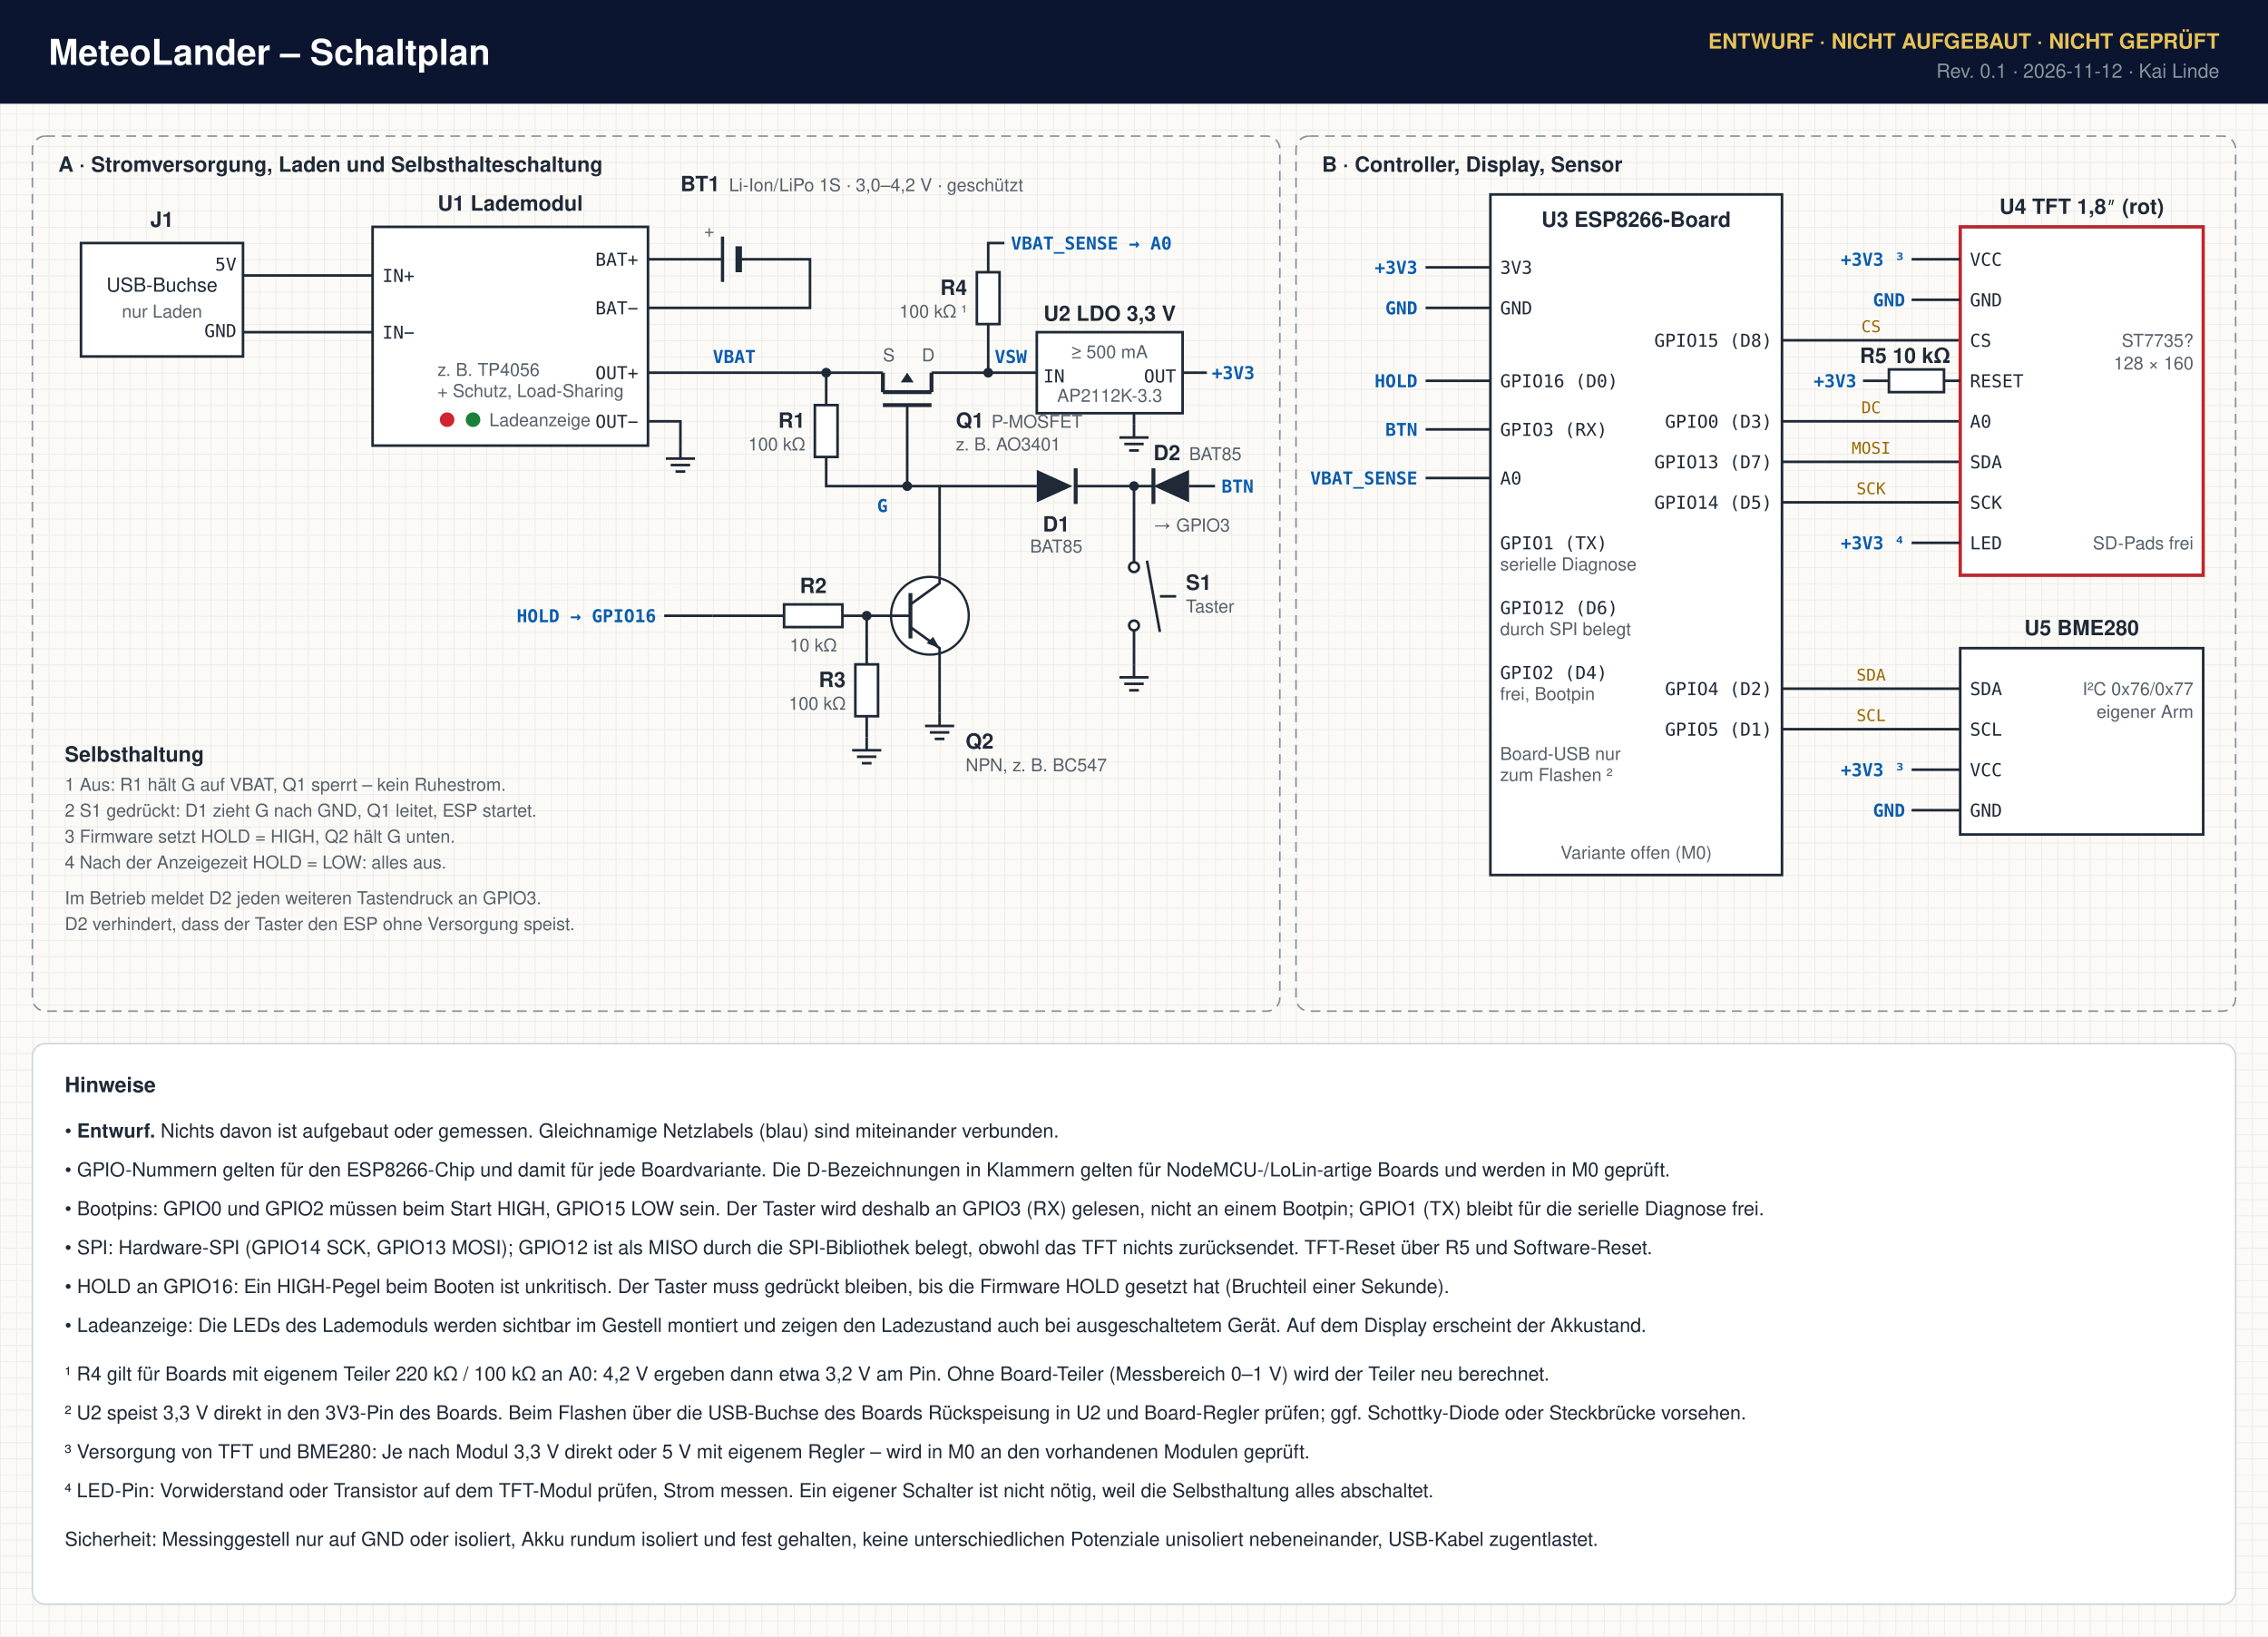
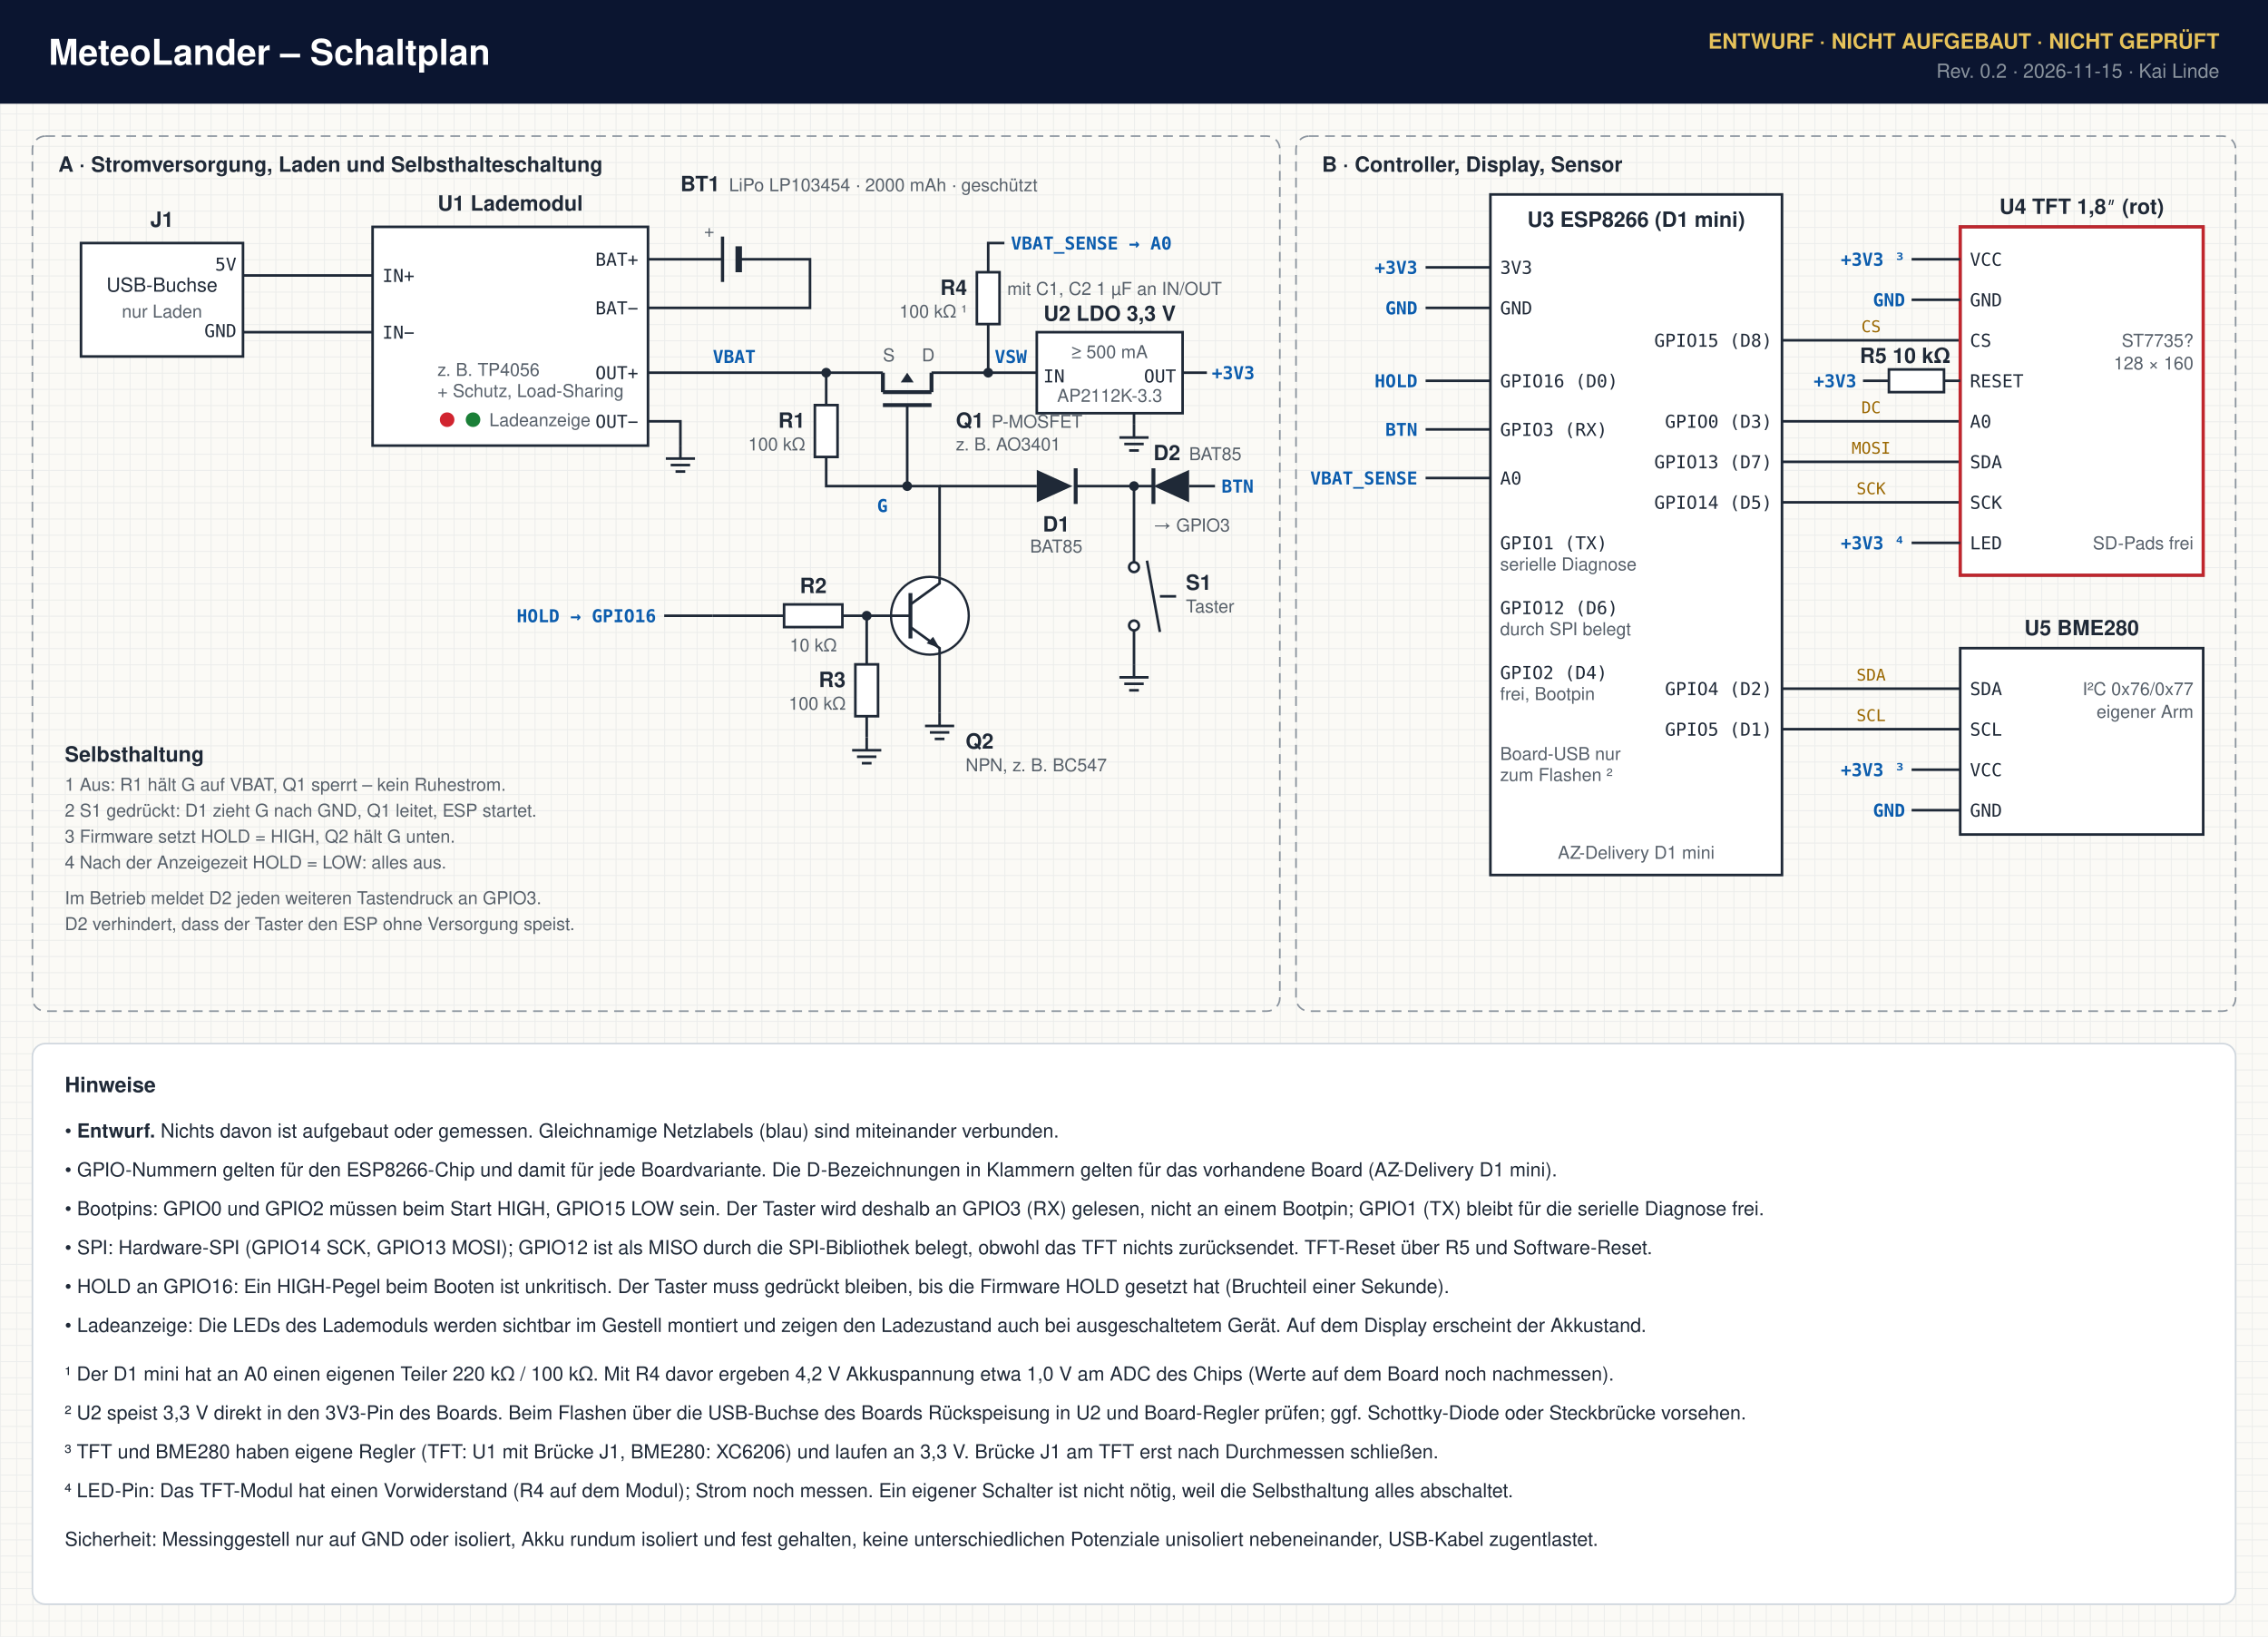
<svg xmlns="http://www.w3.org/2000/svg" viewBox="0 0 1400 1010" width="1400" height="1010" role="img" aria-label="Schaltplanentwurf MeteoLander: Akku, Lademodul, Selbsthalteschaltung, ESP8266, TFT und BME280">
  <defs>
    <pattern id="grid" width="10" height="10" patternUnits="userSpaceOnUse">
      <path d="M10 0H0V10" fill="none" stroke="#1b3a5c" stroke-opacity="0.07" />
    </pattern>
    <g id="gnd">
      <path d="M0 0v8M-9 8h18M-6 12h12M-3 16h6" stroke="#1f2937" stroke-width="1.6" fill="none" />
    </g>
  </defs>
  <style>
    .w { stroke: #1f2937; stroke-width: 1.6; fill: none; }
    .part { fill: #ffffff; stroke: #1f2937; stroke-width: 1.6; }
    .t { font-family: -apple-system, 'Segoe UI', Helvetica, Arial, sans-serif; font-size: 12px; fill: #1f2937; }
    .ref { font-family: -apple-system, 'Segoe UI', Helvetica, Arial, sans-serif; font-size: 13px; font-weight: 700; fill: #1f2937; }
    .sub { font-family: -apple-system, 'Segoe UI', Helvetica, Arial, sans-serif; font-size: 11px; fill: #57606a; }
    .pin { font-family: ui-monospace, SFMono-Regular, Menlo, Consolas, monospace; font-size: 11px; fill: #1f2937; }
    .net { font-family: ui-monospace, SFMono-Regular, Menlo, Consolas, monospace; font-size: 11px; font-weight: 700; fill: #0b5cad; }
    .sig { font-family: ui-monospace, SFMono-Regular, Menlo, Consolas, monospace; font-size: 10px; fill: #9a6700; }
    .dot { fill: #1f2937; }
  </style>
  <rect width="1400" height="1010" fill="#fbfaf6" />
  <rect width="1400" height="1010" fill="url(#grid)" />
  <rect x="0" y="0" width="1400" height="64" fill="#0b1530" />
  <text x="30" y="40" font-family="-apple-system, 'Segoe UI', Helvetica, Arial, sans-serif" font-size="22" font-weight="700" fill="#ffffff">MeteoLander – Schaltplan</text>
  <text x="1370" y="30" text-anchor="end" font-family="-apple-system, 'Segoe UI', Helvetica, Arial, sans-serif" font-size="13" fill="#e6c25a" font-weight="600">ENTWURF · NICHT AUFGEBAUT · NICHT GEPRÜFT</text>
-   <text x="1370" y="48" text-anchor="end" font-family="-apple-system, 'Segoe UI', Helvetica, Arial, sans-serif" font-size="12" fill="#8b949e">Rev. 0.1 · 2026-11-12 · Kai Linde</text>
+   <text x="1370" y="48" text-anchor="end" font-family="-apple-system, 'Segoe UI', Helvetica, Arial, sans-serif" font-size="12" fill="#8b949e">Rev. 0.2 · 2026-11-15 · Kai Linde</text>
  <rect x="20" y="84" width="770" height="540" rx="8" fill="none" stroke="#8b949e" stroke-dasharray="6 4" />
  <text x="36" y="106" class="ref" fill="#57606a">A · Stromversorgung, Laden und Selbsthalteschaltung</text>
  <rect x="50" y="150" width="100" height="70" class="part" />
  <text x="100" y="140" text-anchor="middle" class="ref">J1</text>
  <text x="100" y="180" text-anchor="middle" class="t">USB-Buchse</text>
  <text x="100" y="196" text-anchor="middle" class="sub">nur Laden</text>
  <text x="146" y="167" text-anchor="end" class="pin">5V</text>
  <text x="146" y="208" text-anchor="end" class="pin">GND</text>
  <path d="M150 170H230M150 205H230" class="w" />
  <rect x="230" y="140" width="170" height="135" class="part" />
  <text x="315" y="130" text-anchor="middle" class="ref">U1 Lademodul</text>
  <text x="236" y="174" class="pin">IN+</text>
  <text x="236" y="209" class="pin">IN−</text>
  <text x="394" y="164" text-anchor="end" class="pin">BAT+</text>
  <text x="394" y="194" text-anchor="end" class="pin">BAT−</text>
  <text x="394" y="234" text-anchor="end" class="pin">OUT+</text>
  <text x="394" y="264" text-anchor="end" class="pin">OUT−</text>
  <text x="270" y="232" class="sub">z. B. TP4056</text>
  <text x="270" y="245" class="sub">+ Schutz, Load-Sharing</text>
  <circle cx="276" cy="259" r="4.5" fill="#d1242f" />
  <circle cx="292" cy="259" r="4.5" fill="#1a7f37" />
  <text x="302" y="263" class="sub">Ladeanzeige</text>
  <path d="M400 160H446M456 160H500V190H400" class="w" />
  <path d="M446 146V174" stroke="#1f2937" stroke-width="2" />
  <path d="M456 152V168" stroke="#1f2937" stroke-width="4" />
  <text x="441" y="146" text-anchor="end" class="sub">+</text>
  <text x="420" y="118" class="ref">BT1</text>
-   <text x="450" y="118" class="sub">Li-Ion/LiPo 1S · 3,0–4,2 V · geschützt</text>
+   <text x="450" y="118" class="sub">LiPo LP103454 · 2000 mAh · geschützt</text>
  <path d="M400 260H420V275" class="w" />
  <use href="#gnd" x="420" y="275" />
  <path d="M400 230H545" class="w" />
  <text x="440" y="224" class="net">VBAT</text>
  <circle cx="510" cy="230" r="3" class="dot" />
  <path d="M510 230V250M510 282V300H560" class="w" />
  <rect x="503" y="250" width="14" height="32" class="part" />
  <text x="497" y="264" text-anchor="end" class="ref">R1</text>
  <text x="497" y="278" text-anchor="end" class="sub">100 kΩ</text>
  <path d="M545 230V242M575 242V230M545 242H575" stroke="#1f2937" stroke-width="2.4" fill="none" />
  <path d="M545 250H575" stroke="#1f2937" stroke-width="2.4" />
  <path d="M560 250V300" class="w" />
  <path d="M556 236l4 -6 4 6z" fill="#1f2937" />
  <text x="545" y="223" class="sub">S</text>
  <text x="569" y="223" class="sub">D</text>
  <text x="590" y="264" class="ref">Q1</text>
  <text x="612" y="264" class="sub">P-MOSFET</text>
  <text x="590" y="278" class="sub">z. B. AO3401</text>
  <path d="M575 230H640" class="w" />
  <circle cx="610" cy="230" r="3" class="dot" />
  <text x="614" y="224" class="net">VSW</text>
  <rect x="640" y="205" width="90" height="50" class="part" />
  <text x="685" y="198" text-anchor="middle" class="ref">U2 LDO 3,3 V</text>
  <text x="685" y="221" text-anchor="middle" class="sub">≥ 500 mA</text>
  <text x="685" y="248" text-anchor="middle" class="sub">AP2112K-3.3</text>
  <text x="644" y="236" class="pin">IN</text>
  <text x="726" y="236" text-anchor="end" class="pin">OUT</text>
  <path d="M730 230H745" class="w" />
  <text x="748" y="234" class="net">+3V3</text>
  <path d="M700 255V262" class="w" />
  <use href="#gnd" x="700" y="262" />
+   <text x="688" y="182" text-anchor="middle" class="sub">mit C1, C2 1 µF an IN/OUT</text>
  <path d="M610 230V200M610 168V150H620" class="w" />
  <rect x="603" y="168" width="14" height="32" class="part" />
  <text x="597" y="182" text-anchor="end" class="ref">R4</text>
  <text x="597" y="196" text-anchor="end" class="sub">100 kΩ ¹</text>
  <text x="624" y="154" class="net">VBAT_SENSE → A0</text>
  <circle cx="560" cy="300" r="3" class="dot" />
  <text x="548" y="316" text-anchor="end" class="net">G</text>
  <path d="M560 300H580V356" class="w" />
  <circle cx="574" cy="380" r="24" fill="#ffffff" stroke="#1f2937" stroke-width="1.4" />
  <path d="M562 366V394" stroke="#1f2937" stroke-width="2.4" />
  <path d="M562 373L580 360V356M562 387L580 400V440" class="w" />
  <path d="M572 397l8 3 -4 -7z" fill="#1f2937" />
  <use href="#gnd" x="580" y="440" />
  <text x="596" y="462" class="ref">Q2</text>
  <text x="596" y="476" class="sub">NPN, z. B. BC547</text>
  <path d="M562 380H520M484 380H440" class="w" />
  <rect x="484" y="373" width="36" height="14" class="part" />
  <text x="502" y="366" text-anchor="middle" class="ref">R2</text>
  <text x="502" y="402" text-anchor="middle" class="sub">10 kΩ</text>
  <circle cx="535" cy="380" r="3" class="dot" />
  <path d="M535 380V410M535 442V455" class="w" />
  <rect x="528" y="410" width="14" height="32" class="part" />
  <text x="522" y="424" text-anchor="end" class="ref">R3</text>
  <text x="522" y="438" text-anchor="end" class="sub">100 kΩ</text>
  <use href="#gnd" x="535" y="455" />
  <path d="M440 380H410" class="w" />
  <text x="405" y="384" text-anchor="end" class="net">HOLD → GPIO16</text>
  <path d="M580 300H640M664 300H700" class="w" />
  <path d="M640 290V310L662 300Z" fill="#1f2937" />
  <path d="M664 289V311" stroke="#1f2937" stroke-width="2.4" />
  <text x="652" y="328" text-anchor="middle" class="ref">D1</text>
  <text x="652" y="341" text-anchor="middle" class="sub">BAT85</text>
  <circle cx="700" cy="300" r="3" class="dot" />
  <path d="M700 300V350M700 386V410" class="w" />
  <circle cx="700" cy="350" r="3" fill="#ffffff" stroke="#1f2937" stroke-width="1.6" />
  <circle cx="700" cy="386" r="3" fill="#ffffff" stroke="#1f2937" stroke-width="1.6" />
  <path d="M708 346L716 390M716 368H726" class="w" />
  <use href="#gnd" x="700" y="410" />
  <text x="732" y="364" class="ref">S1</text>
  <text x="732" y="378" class="sub">Taster</text>
  <path d="M700 300H712M734 300H750" class="w" />
  <path d="M734 290V310L712 300Z" fill="#1f2937" />
  <path d="M712 289V311" stroke="#1f2937" stroke-width="2.4" />
  <text x="712" y="284" class="ref">D2</text>
  <text x="734" y="284" class="sub">BAT85</text>
  <text x="754" y="304" class="net">BTN</text>
  <text x="712" y="328" class="sub">→ GPIO3</text>
  <g transform="translate(40 470)">
    <text class="ref" y="0">Selbsthaltung</text>
    <text class="sub" y="18">1  Aus: R1 hält G auf VBAT, Q1 sperrt – kein Ruhestrom.</text>
    <text class="sub" y="34">2  S1 gedrückt: D1 zieht G nach GND, Q1 leitet, ESP startet.</text>
    <text class="sub" y="50">3  Firmware setzt HOLD = HIGH, Q2 hält G unten.</text>
    <text class="sub" y="66">4  Nach der Anzeigezeit HOLD = LOW: alles aus.</text>
    <text class="sub" y="88">Im Betrieb meldet D2 jeden weiteren Tastendruck an GPIO3.</text>
    <text class="sub" y="104">D2 verhindert, dass der Taster den ESP ohne Versorgung speist.</text>
  </g>
  <rect x="800" y="84" width="580" height="540" rx="8" fill="none" stroke="#8b949e" stroke-dasharray="6 4" />
  <text x="816" y="106" class="ref" fill="#57606a">B · Controller, Display, Sensor</text>
  <rect x="920" y="120" width="180" height="420" class="part" />
-   <text x="1010" y="140" text-anchor="middle" class="ref">U3 ESP8266-Board</text>
-   <text x="1010" y="530" text-anchor="middle" class="sub">Variante offen (M0)</text>
+   <text x="1010" y="140" text-anchor="middle" class="ref">U3 ESP8266 (D1 mini)</text>
+   <text x="1010" y="530" text-anchor="middle" class="sub">AZ-Delivery D1 mini</text>
  <g>
    <path d="M880 165H920M880 190H920M880 235H920M880 265H920M880 295H920" class="w" />
    <text x="875" y="169" text-anchor="end" class="net">+3V3</text>
    <text x="875" y="194" text-anchor="end" class="net">GND</text>
    <text x="875" y="239" text-anchor="end" class="net">HOLD</text>
    <text x="875" y="269" text-anchor="end" class="net">BTN</text>
    <text x="875" y="299" text-anchor="end" class="net">VBAT_SENSE</text>
    <text x="926" y="169" class="pin">3V3</text>
    <text x="926" y="194" class="pin">GND</text>
    <text x="926" y="239" class="pin">GPIO16 (D0)</text>
    <text x="926" y="269" class="pin">GPIO3 (RX)</text>
    <text x="926" y="299" class="pin">A0</text>
    <text x="926" y="339" class="pin">GPIO1 (TX)</text>
    <text x="926" y="352" class="sub">serielle Diagnose</text>
    <text x="926" y="379" class="pin">GPIO12 (D6)</text>
    <text x="926" y="392" class="sub">durch SPI belegt</text>
    <text x="926" y="419" class="pin">GPIO2 (D4)</text>
    <text x="926" y="432" class="sub">frei, Bootpin</text>
    <text x="926" y="469" class="sub">Board-USB nur</text>
    <text x="926" y="482" class="sub">zum Flashen ²</text>
  </g>
  <text x="1094" y="214" text-anchor="end" class="pin">GPIO15 (D8)</text>
  <text x="1094" y="264" text-anchor="end" class="pin">GPIO0 (D3)</text>
  <text x="1094" y="289" text-anchor="end" class="pin">GPIO13 (D7)</text>
  <text x="1094" y="314" text-anchor="end" class="pin">GPIO14 (D5)</text>
  <text x="1094" y="429" text-anchor="end" class="pin">GPIO4 (D2)</text>
  <text x="1094" y="454" text-anchor="end" class="pin">GPIO5 (D1)</text>
  <path d="M1100 210H1210M1100 260H1210M1100 285H1210M1100 310H1210" class="w" />
  <text x="1155" y="205" text-anchor="middle" class="sig">CS</text>
  <text x="1155" y="255" text-anchor="middle" class="sig">DC</text>
  <text x="1155" y="280" text-anchor="middle" class="sig">MOSI</text>
  <text x="1155" y="305" text-anchor="middle" class="sig">SCK</text>
  <rect x="1210" y="140" width="150" height="215" class="part" fill="#fff5f5" />
  <rect x="1210" y="140" width="150" height="215" fill="none" stroke="#c0262d" stroke-width="2" />
  <text x="1285" y="132" text-anchor="middle" class="ref">U4 TFT 1,8″ (rot)</text>
  <text x="1216" y="164" class="pin">VCC</text>
  <text x="1216" y="189" class="pin">GND</text>
  <text x="1216" y="214" class="pin">CS</text>
  <text x="1216" y="239" class="pin">RESET</text>
  <text x="1216" y="264" class="pin">A0</text>
  <text x="1216" y="289" class="pin">SDA</text>
  <text x="1216" y="314" class="pin">SCK</text>
  <text x="1216" y="339" class="pin">LED</text>
  <text x="1354" y="214" text-anchor="end" class="sub">ST7735?</text>
  <text x="1354" y="228" text-anchor="end" class="sub">128 × 160</text>
  <text x="1354" y="339" text-anchor="end" class="sub">SD-Pads frei</text>
  <path d="M1180 160H1210M1180 185H1210M1180 335H1210" class="w" />
  <text x="1176" y="164" text-anchor="end" class="net">+3V3 ³</text>
  <text x="1176" y="189" text-anchor="end" class="net">GND</text>
  <text x="1176" y="339" text-anchor="end" class="net">+3V3 ⁴</text>
  <path d="M1200 235H1210M1166 235H1150" class="w" />
  <rect x="1166" y="228" width="34" height="14" class="part" />
  <text x="1176" y="224" text-anchor="middle" class="ref" font-size="11">R5 10 kΩ</text>
  <text x="1146" y="239" text-anchor="end" class="net">+3V3</text>
  <path d="M1100 425H1210M1100 450H1210" class="w" />
  <text x="1155" y="420" text-anchor="middle" class="sig">SDA</text>
  <text x="1155" y="445" text-anchor="middle" class="sig">SCL</text>
  <rect x="1210" y="400" width="150" height="115" class="part" />
  <text x="1285" y="392" text-anchor="middle" class="ref">U5 BME280</text>
  <text x="1216" y="429" class="pin">SDA</text>
  <text x="1216" y="454" class="pin">SCL</text>
  <text x="1216" y="479" class="pin">VCC</text>
  <text x="1216" y="504" class="pin">GND</text>
  <text x="1354" y="429" text-anchor="end" class="sub">I²C 0x76/0x77</text>
  <text x="1354" y="443" text-anchor="end" class="sub">eigener Arm</text>
  <path d="M1180 475H1210M1180 500H1210" class="w" />
  <text x="1176" y="479" text-anchor="end" class="net">+3V3 ³</text>
  <text x="1176" y="504" text-anchor="end" class="net">GND</text>
  <rect x="20" y="644" width="1360" height="346" rx="8" fill="#ffffff" stroke="#d0d7de" />
  <text x="40" y="674" class="ref">Hinweise</text>
  <g class="t">
    <text x="40" y="702">• <tspan font-weight="700">Entwurf.</tspan> Nichts davon ist aufgebaut oder gemessen. Gleichnamige Netzlabels (blau) sind miteinander verbunden.</text>
-     <text x="40" y="726">• GPIO-Nummern gelten für den ESP8266-Chip und damit für jede Boardvariante. Die D-Bezeichnungen in Klammern gelten für NodeMCU-/LoLin-artige Boards und werden in M0 geprüft.</text>
+     <text x="40" y="726">• GPIO-Nummern gelten für den ESP8266-Chip und damit für jede Boardvariante. Die D-Bezeichnungen in Klammern gelten für das vorhandene Board (AZ-Delivery D1 mini).</text>
    <text x="40" y="750">• Bootpins: GPIO0 und GPIO2 müssen beim Start HIGH, GPIO15 LOW sein. Der Taster wird deshalb an GPIO3 (RX) gelesen, nicht an einem Bootpin; GPIO1 (TX) bleibt für die serielle Diagnose frei.</text>
    <text x="40" y="774">• SPI: Hardware-SPI (GPIO14 SCK, GPIO13 MOSI); GPIO12 ist als MISO durch die SPI-Bibliothek belegt, obwohl das TFT nichts zurücksendet. TFT-Reset über R5 und Software-Reset.</text>
    <text x="40" y="798">• HOLD an GPIO16: Ein HIGH-Pegel beim Booten ist unkritisch. Der Taster muss gedrückt bleiben, bis die Firmware HOLD gesetzt hat (Bruchteil einer Sekunde).</text>
    <text x="40" y="822">• Ladeanzeige: Die LEDs des Lademoduls werden sichtbar im Gestell montiert und zeigen den Ladezustand auch bei ausgeschaltetem Gerät. Auf dem Display erscheint der Akkustand.</text>
-     <text x="40" y="852">¹ R4 gilt für Boards mit eigenem Teiler 220 kΩ / 100 kΩ an A0: 4,2 V ergeben dann etwa 3,2 V am Pin. Ohne Board-Teiler (Messbereich 0–1 V) wird der Teiler neu berechnet.</text>
+     <text x="40" y="852">¹ Der D1 mini hat an A0 einen eigenen Teiler 220 kΩ / 100 kΩ. Mit R4 davor ergeben 4,2 V Akkuspannung etwa 1,0 V am ADC des Chips (Werte auf dem Board noch nachmessen).</text>
    <text x="40" y="876">² U2 speist 3,3 V direkt in den 3V3-Pin des Boards. Beim Flashen über die USB-Buchse des Boards Rückspeisung in U2 und Board-Regler prüfen; ggf. Schottky-Diode oder Steckbrücke vorsehen.</text>
-     <text x="40" y="900">³ Versorgung von TFT und BME280: Je nach Modul 3,3 V direkt oder 5 V mit eigenem Regler – wird in M0 an den vorhandenen Modulen geprüft.</text>
-     <text x="40" y="924">⁴ LED-Pin: Vorwiderstand oder Transistor auf dem TFT-Modul prüfen, Strom messen. Ein eigener Schalter ist nicht nötig, weil die Selbsthaltung alles abschaltet.</text>
+     <text x="40" y="900">³ TFT und BME280 haben eigene Regler (TFT: U1 mit Brücke J1, BME280: XC6206) und laufen an 3,3 V. Brücke J1 am TFT erst nach Durchmessen schließen.</text>
+     <text x="40" y="924">⁴ LED-Pin: Das TFT-Modul hat einen Vorwiderstand (R4 auf dem Modul); Strom noch messen. Ein eigener Schalter ist nicht nötig, weil die Selbsthaltung alles abschaltet.</text>
    <text x="40" y="954">Sicherheit: Messinggestell nur auf GND oder isoliert, Akku rundum isoliert und fest gehalten, keine unterschiedlichen Potenziale unisoliert nebeneinander, USB-Kabel zugentlastet.</text>
  </g>
</svg>
